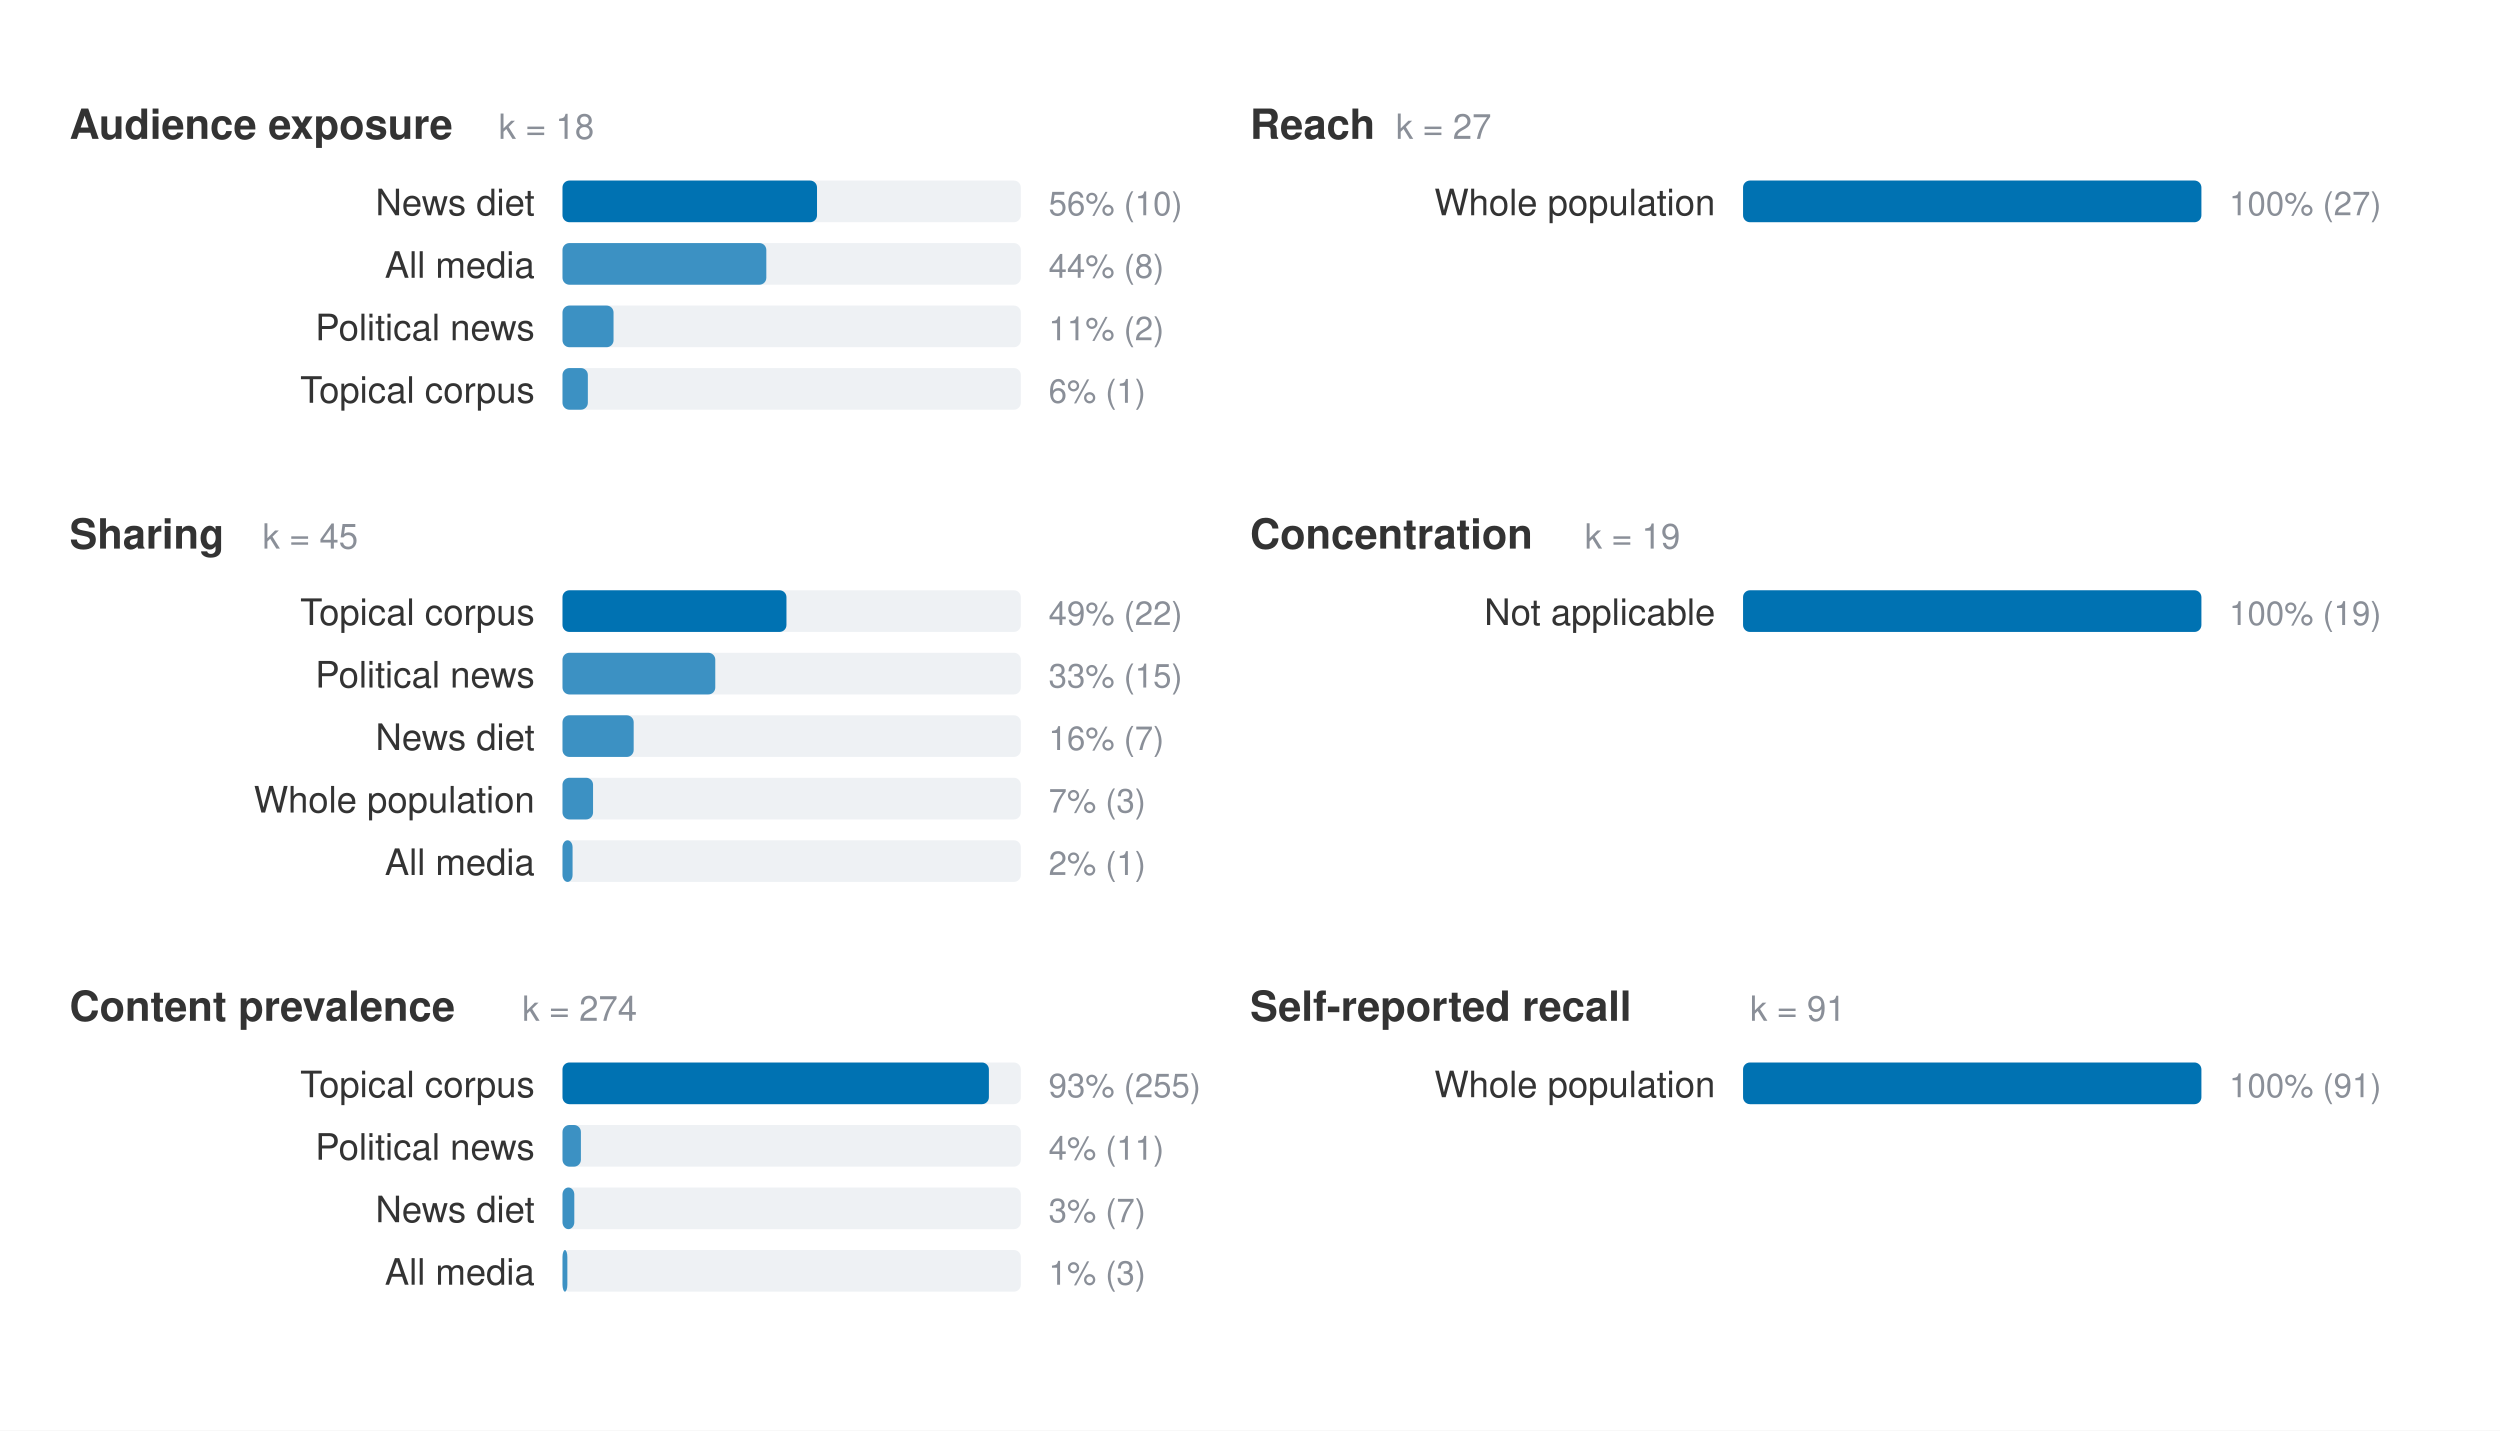
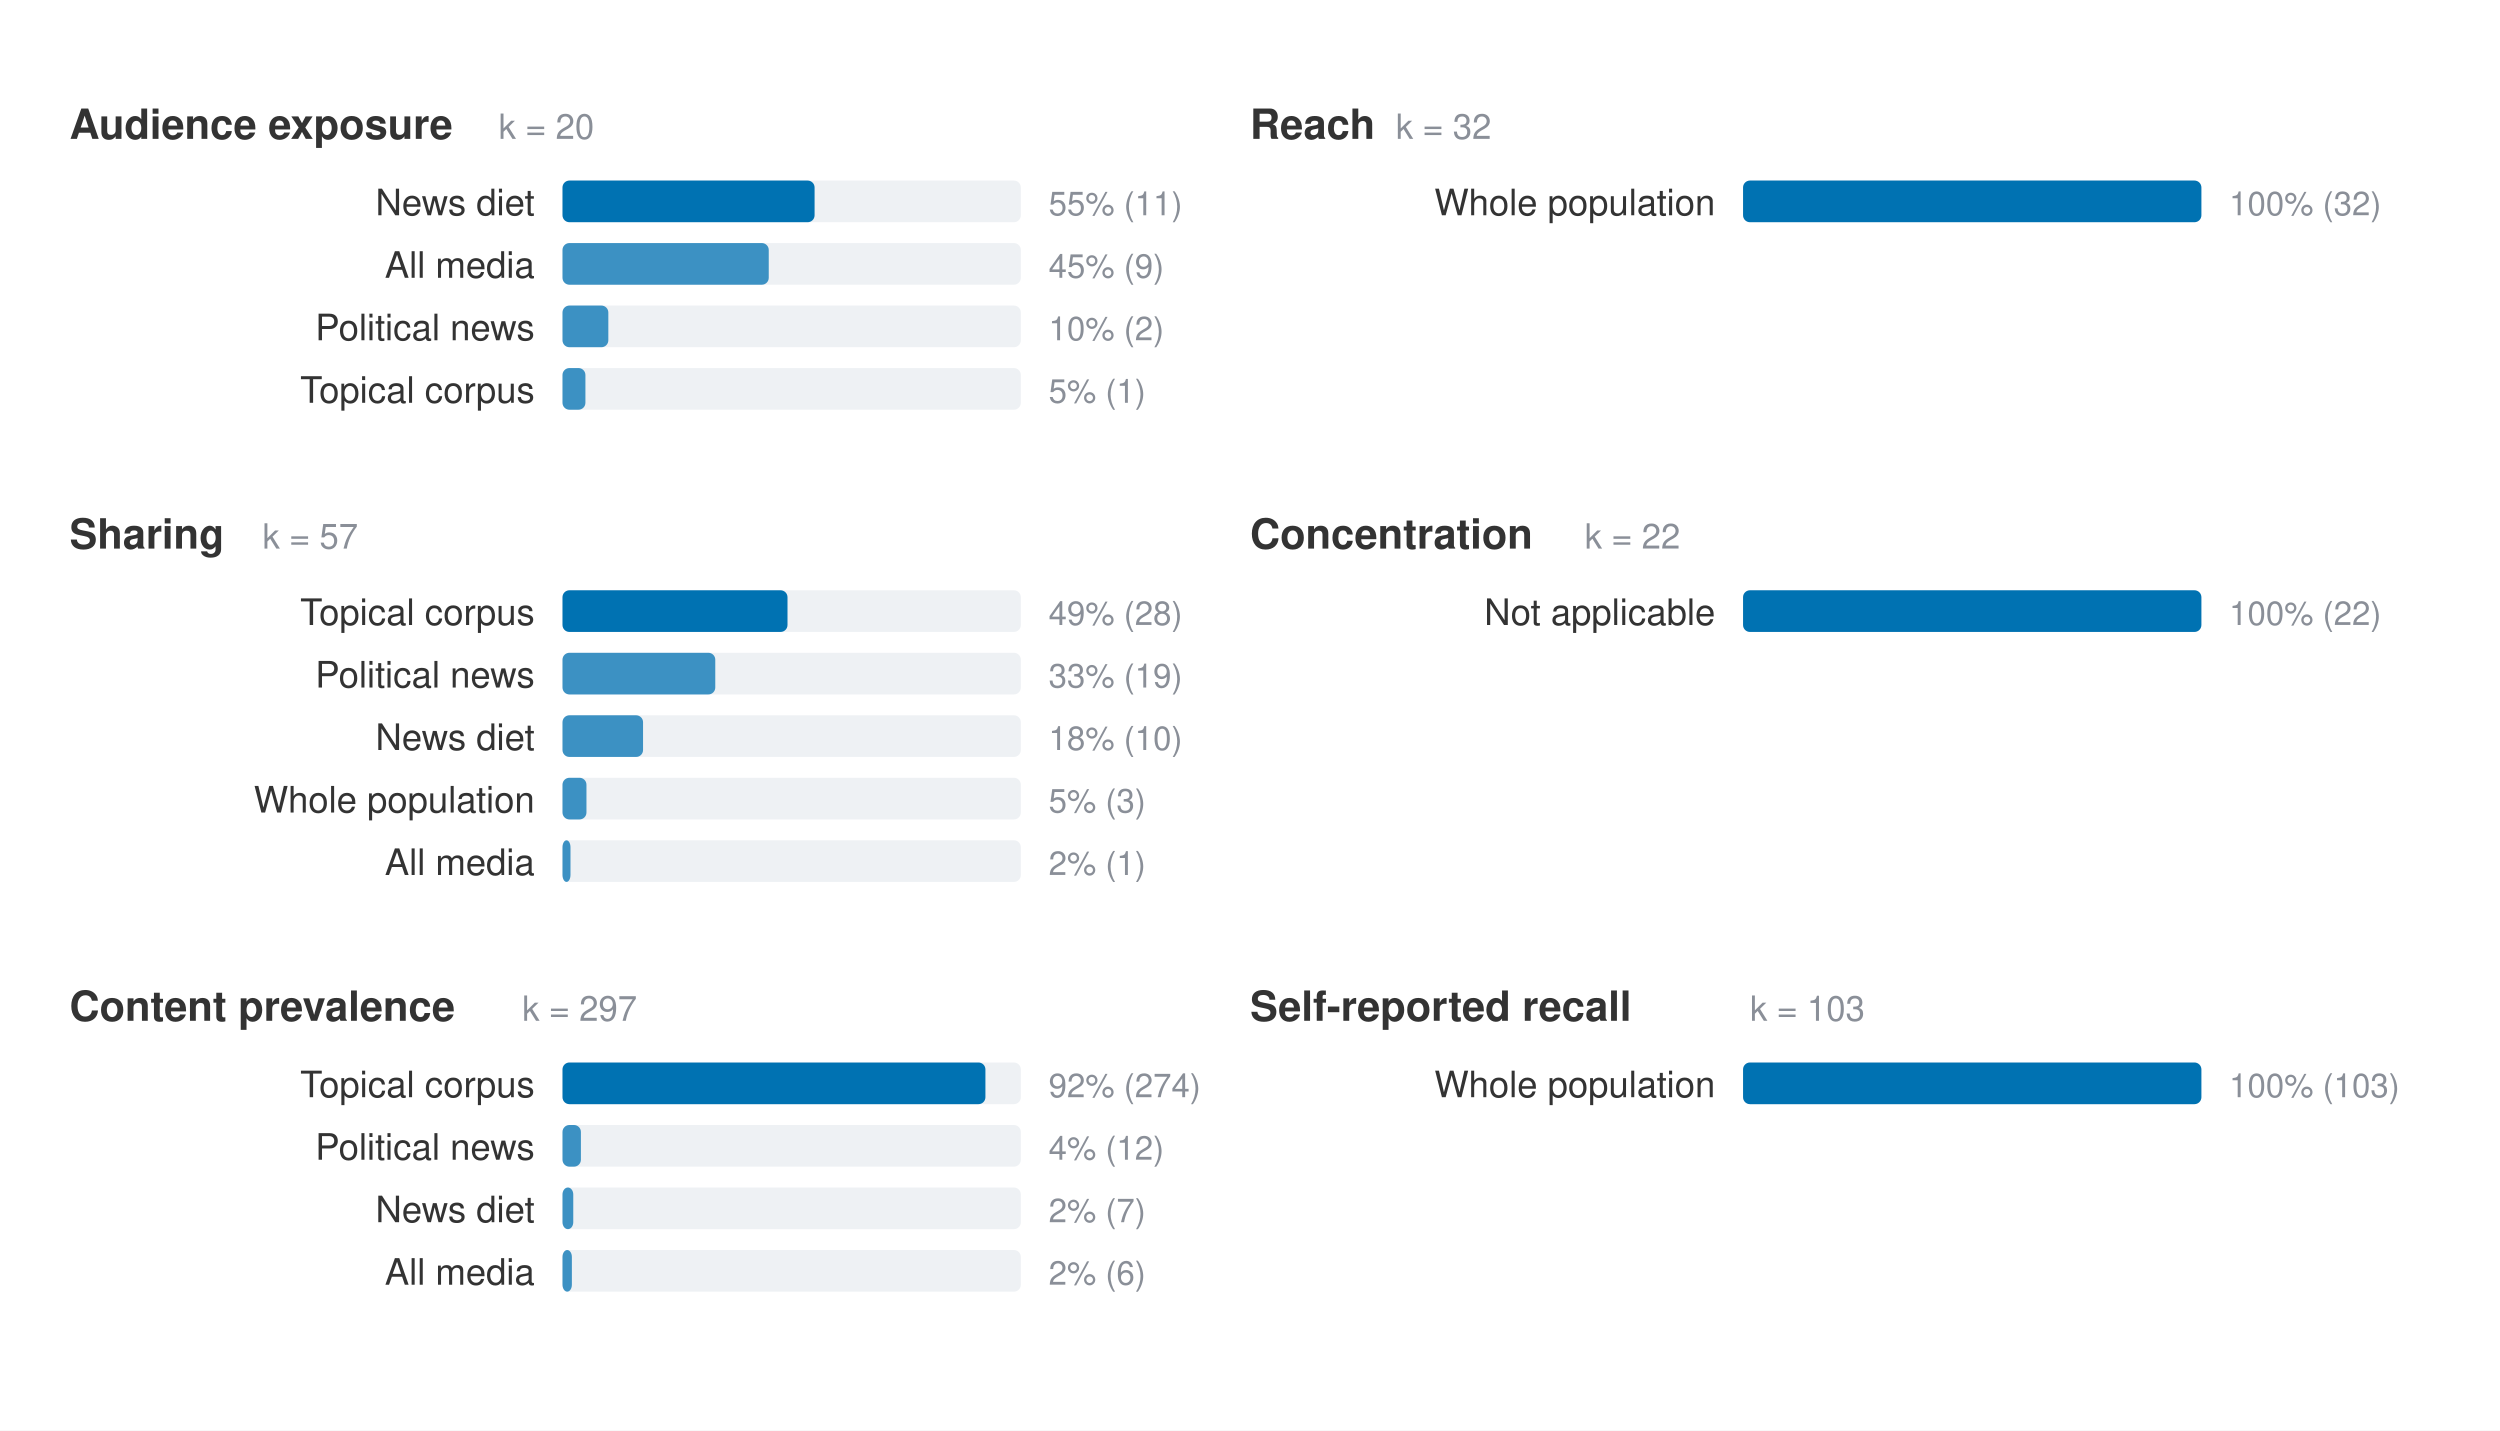
<svg xmlns="http://www.w3.org/2000/svg" width="720" height="412" font-family="Helvetica,Arial,sans-serif">
  <rect width="720" height="412" fill="#fff" />
  <text x="20" y="40" font-size="12" font-weight="bold" fill="#333333">Audience exposure</text>
-   <text x="143.6" y="40" font-size="10" fill="#8a8f98">k = 18</text>
+   <text x="143.6" y="40" font-size="10" fill="#8a8f98">k = 20</text>
  <text x="154" y="62" font-size="10.5" text-anchor="end" fill="#333333">News diet</text>
  <rect x="162" y="52" width="132" height="12" fill="#eef1f4" rx="2" />
-   <rect x="162" y="52" width="73.3" height="12" fill="#0072B2" rx="2" fill-opacity="1" />
-   <text x="302" y="62" font-size="9.5" fill="#8a8f98">56% (10)</text>
+   <rect x="162" y="52" width="72.6" height="12" fill="#0072B2" rx="2" fill-opacity="1" />
+   <text x="302" y="62" font-size="9.5" fill="#8a8f98">55% (11)</text>
  <text x="154" y="80" font-size="10.5" text-anchor="end" fill="#333333">All media</text>
  <rect x="162" y="70" width="132" height="12" fill="#eef1f4" rx="2" />
-   <rect x="162" y="70" width="58.7" height="12" fill="#0072B2" rx="2" fill-opacity="0.75" />
-   <text x="302" y="80" font-size="9.5" fill="#8a8f98">44% (8)</text>
+   <rect x="162" y="70" width="59.4" height="12" fill="#0072B2" rx="2" fill-opacity="0.75" />
+   <text x="302" y="80" font-size="9.5" fill="#8a8f98">45% (9)</text>
  <text x="154" y="98" font-size="10.5" text-anchor="end" fill="#333333">Political news</text>
  <rect x="162" y="88" width="132" height="12" fill="#eef1f4" rx="2" />
-   <rect x="162" y="88" width="14.7" height="12" fill="#0072B2" rx="2" fill-opacity="0.75" />
-   <text x="302" y="98" font-size="9.5" fill="#8a8f98">11% (2)</text>
+   <rect x="162" y="88" width="13.2" height="12" fill="#0072B2" rx="2" fill-opacity="0.75" />
+   <text x="302" y="98" font-size="9.5" fill="#8a8f98">10% (2)</text>
  <text x="154" y="116" font-size="10.5" text-anchor="end" fill="#333333">Topical corpus</text>
  <rect x="162" y="106" width="132" height="12" fill="#eef1f4" rx="2" />
-   <rect x="162" y="106" width="7.3" height="12" fill="#0072B2" rx="2" fill-opacity="0.75" />
-   <text x="302" y="116" font-size="9.5" fill="#8a8f98">6% (1)</text>
+   <rect x="162" y="106" width="6.6" height="12" fill="#0072B2" rx="2" fill-opacity="0.75" />
+   <text x="302" y="116" font-size="9.5" fill="#8a8f98">5% (1)</text>
  <text x="360" y="40" font-size="12" font-weight="bold" fill="#333333">Reach</text>
-   <text x="402.0" y="40" font-size="10" fill="#8a8f98">k = 27</text>
+   <text x="402.0" y="40" font-size="10" fill="#8a8f98">k = 32</text>
  <text x="494" y="62" font-size="10.5" text-anchor="end" fill="#333333">Whole population</text>
  <rect x="502" y="52" width="132" height="12" fill="#eef1f4" rx="2" />
  <rect x="502" y="52" width="132.0" height="12" fill="#0072B2" rx="2" fill-opacity="1" />
-   <text x="642" y="62" font-size="9.5" fill="#8a8f98">100% (27)</text>
+   <text x="642" y="62" font-size="9.5" fill="#8a8f98">100% (32)</text>
  <text x="20" y="158" font-size="12" font-weight="bold" fill="#333333">Sharing</text>
-   <text x="75.6" y="158" font-size="10" fill="#8a8f98">k = 45</text>
+   <text x="75.6" y="158" font-size="10" fill="#8a8f98">k = 57</text>
  <text x="154" y="180" font-size="10.5" text-anchor="end" fill="#333333">Topical corpus</text>
  <rect x="162" y="170" width="132" height="12" fill="#eef1f4" rx="2" />
-   <rect x="162" y="170" width="64.5" height="12" fill="#0072B2" rx="2" fill-opacity="1" />
-   <text x="302" y="180" font-size="9.5" fill="#8a8f98">49% (22)</text>
+   <rect x="162" y="170" width="64.8" height="12" fill="#0072B2" rx="2" fill-opacity="1" />
+   <text x="302" y="180" font-size="9.5" fill="#8a8f98">49% (28)</text>
  <text x="154" y="198" font-size="10.5" text-anchor="end" fill="#333333">Political news</text>
  <rect x="162" y="188" width="132" height="12" fill="#eef1f4" rx="2" />
  <rect x="162" y="188" width="44.0" height="12" fill="#0072B2" rx="2" fill-opacity="0.75" />
-   <text x="302" y="198" font-size="9.5" fill="#8a8f98">33% (15)</text>
+   <text x="302" y="198" font-size="9.5" fill="#8a8f98">33% (19)</text>
  <text x="154" y="216" font-size="10.5" text-anchor="end" fill="#333333">News diet</text>
  <rect x="162" y="206" width="132" height="12" fill="#eef1f4" rx="2" />
-   <rect x="162" y="206" width="20.5" height="12" fill="#0072B2" rx="2" fill-opacity="0.75" />
-   <text x="302" y="216" font-size="9.5" fill="#8a8f98">16% (7)</text>
+   <rect x="162" y="206" width="23.2" height="12" fill="#0072B2" rx="2" fill-opacity="0.75" />
+   <text x="302" y="216" font-size="9.5" fill="#8a8f98">18% (10)</text>
  <text x="154" y="234" font-size="10.5" text-anchor="end" fill="#333333">Whole population</text>
  <rect x="162" y="224" width="132" height="12" fill="#eef1f4" rx="2" />
-   <rect x="162" y="224" width="8.8" height="12" fill="#0072B2" rx="2" fill-opacity="0.75" />
-   <text x="302" y="234" font-size="9.5" fill="#8a8f98">7% (3)</text>
+   <rect x="162" y="224" width="6.9" height="12" fill="#0072B2" rx="2" fill-opacity="0.75" />
+   <text x="302" y="234" font-size="9.5" fill="#8a8f98">5% (3)</text>
  <text x="154" y="252" font-size="10.5" text-anchor="end" fill="#333333">All media</text>
  <rect x="162" y="242" width="132" height="12" fill="#eef1f4" rx="2" />
-   <rect x="162" y="242" width="2.9" height="12" fill="#0072B2" rx="2" fill-opacity="0.75" />
+   <rect x="162" y="242" width="2.3" height="12" fill="#0072B2" rx="2" fill-opacity="0.75" />
  <text x="302" y="252" font-size="9.5" fill="#8a8f98">2% (1)</text>
  <text x="360" y="158" font-size="12" font-weight="bold" fill="#333333">Concentration</text>
-   <text x="456.4" y="158" font-size="10" fill="#8a8f98">k = 19</text>
+   <text x="456.4" y="158" font-size="10" fill="#8a8f98">k = 22</text>
  <text x="494" y="180" font-size="10.5" text-anchor="end" fill="#333333">Not applicable</text>
  <rect x="502" y="170" width="132" height="12" fill="#eef1f4" rx="2" />
  <rect x="502" y="170" width="132.0" height="12" fill="#0072B2" rx="2" fill-opacity="1" />
-   <text x="642" y="180" font-size="9.5" fill="#8a8f98">100% (19)</text>
+   <text x="642" y="180" font-size="9.5" fill="#8a8f98">100% (22)</text>
  <text x="20" y="294" font-size="12" font-weight="bold" fill="#333333">Content prevalence</text>
-   <text x="150.4" y="294" font-size="10" fill="#8a8f98">k = 274</text>
+   <text x="150.4" y="294" font-size="10" fill="#8a8f98">k = 297</text>
  <text x="154" y="316" font-size="10.5" text-anchor="end" fill="#333333">Topical corpus</text>
  <rect x="162" y="306" width="132" height="12" fill="#eef1f4" rx="2" />
-   <rect x="162" y="306" width="122.8" height="12" fill="#0072B2" rx="2" fill-opacity="1" />
-   <text x="302" y="316" font-size="9.5" fill="#8a8f98">93% (255)</text>
+   <rect x="162" y="306" width="121.8" height="12" fill="#0072B2" rx="2" fill-opacity="1" />
+   <text x="302" y="316" font-size="9.5" fill="#8a8f98">92% (274)</text>
  <text x="154" y="334" font-size="10.5" text-anchor="end" fill="#333333">Political news</text>
  <rect x="162" y="324" width="132" height="12" fill="#eef1f4" rx="2" />
  <rect x="162" y="324" width="5.3" height="12" fill="#0072B2" rx="2" fill-opacity="0.75" />
-   <text x="302" y="334" font-size="9.5" fill="#8a8f98">4% (11)</text>
+   <text x="302" y="334" font-size="9.5" fill="#8a8f98">4% (12)</text>
  <text x="154" y="352" font-size="10.5" text-anchor="end" fill="#333333">News diet</text>
  <rect x="162" y="342" width="132" height="12" fill="#eef1f4" rx="2" />
-   <rect x="162" y="342" width="3.4" height="12" fill="#0072B2" rx="2" fill-opacity="0.75" />
-   <text x="302" y="352" font-size="9.5" fill="#8a8f98">3% (7)</text>
+   <rect x="162" y="342" width="3.1" height="12" fill="#0072B2" rx="2" fill-opacity="0.75" />
+   <text x="302" y="352" font-size="9.5" fill="#8a8f98">2% (7)</text>
  <text x="154" y="370" font-size="10.5" text-anchor="end" fill="#333333">All media</text>
  <rect x="162" y="360" width="132" height="12" fill="#eef1f4" rx="2" />
-   <rect x="162" y="360" width="1.4" height="12" fill="#0072B2" rx="2" fill-opacity="0.75" />
-   <text x="302" y="370" font-size="9.5" fill="#8a8f98">1% (3)</text>
+   <rect x="162" y="360" width="2.7" height="12" fill="#0072B2" rx="2" fill-opacity="0.75" />
+   <text x="302" y="370" font-size="9.5" fill="#8a8f98">2% (6)</text>
  <text x="360" y="294" font-size="12" font-weight="bold" fill="#333333">Self-reported recall</text>
-   <text x="504.0" y="294" font-size="10" fill="#8a8f98">k = 91</text>
+   <text x="504.0" y="294" font-size="10" fill="#8a8f98">k = 103</text>
  <text x="494" y="316" font-size="10.5" text-anchor="end" fill="#333333">Whole population</text>
  <rect x="502" y="306" width="132" height="12" fill="#eef1f4" rx="2" />
  <rect x="502" y="306" width="132.0" height="12" fill="#0072B2" rx="2" fill-opacity="1" />
-   <text x="642" y="316" font-size="9.5" fill="#8a8f98">100% (91)</text>
+   <text x="642" y="316" font-size="9.5" fill="#8a8f98">100% (103)</text>
</svg>
